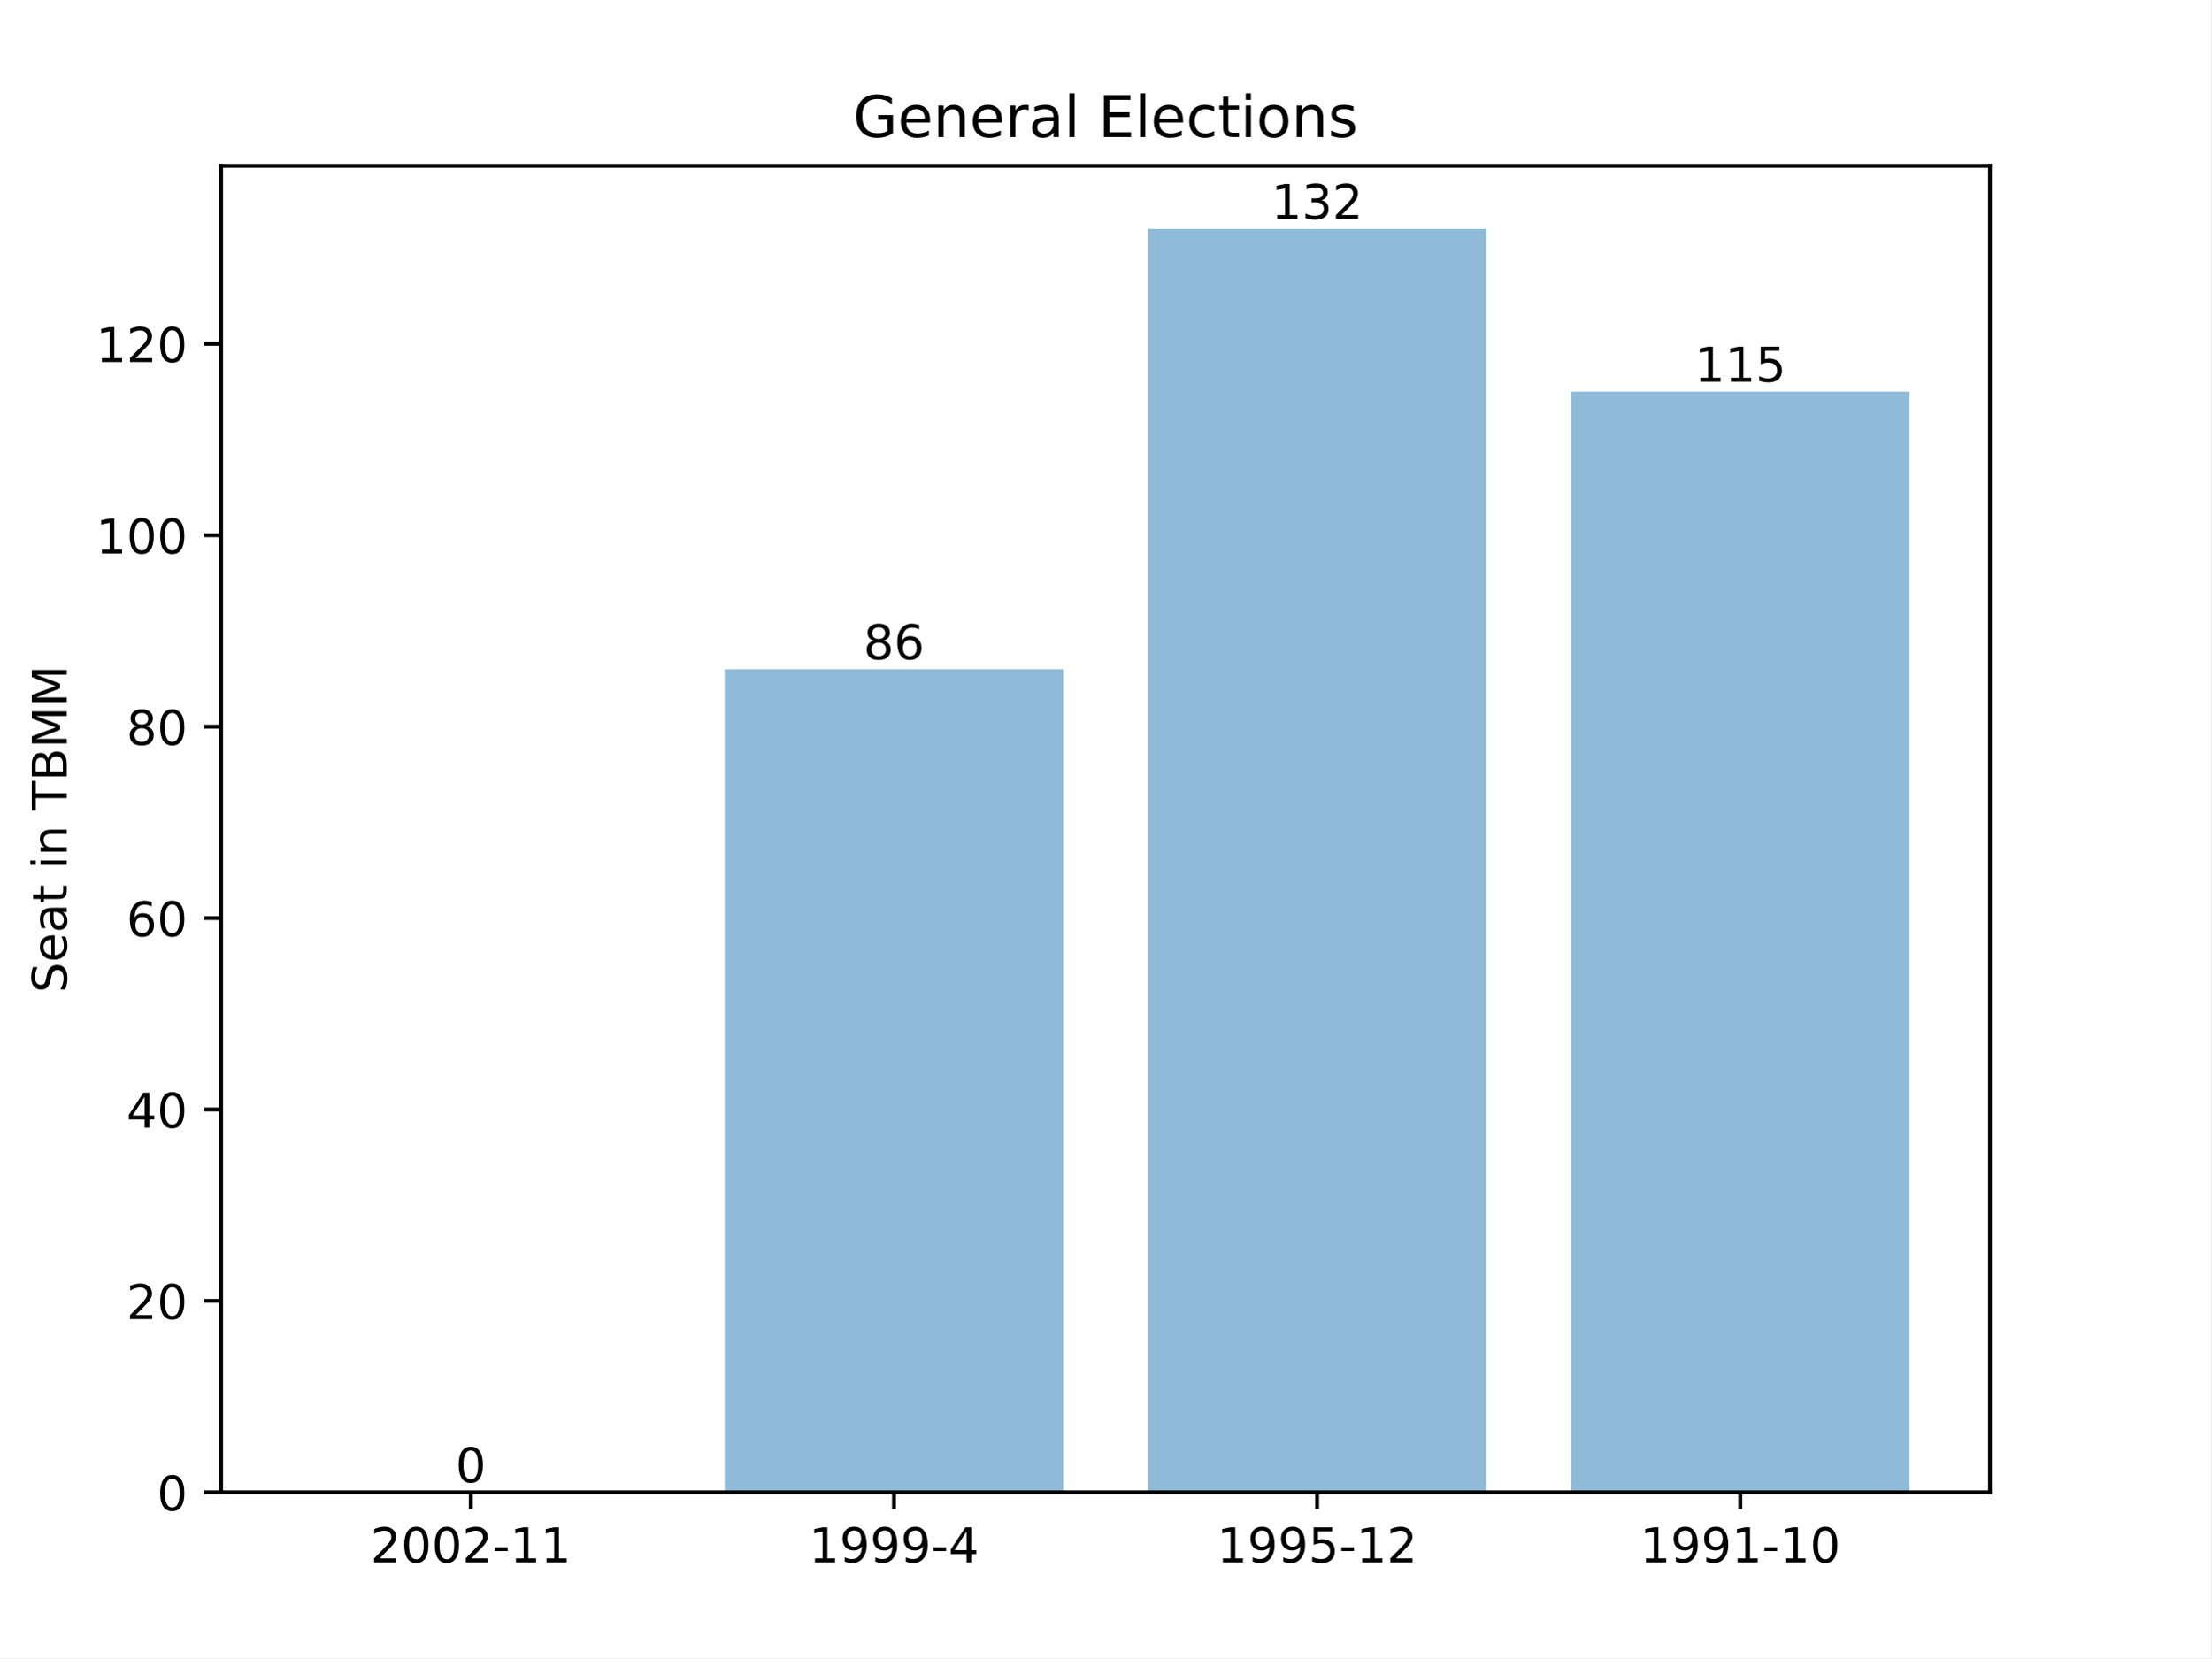
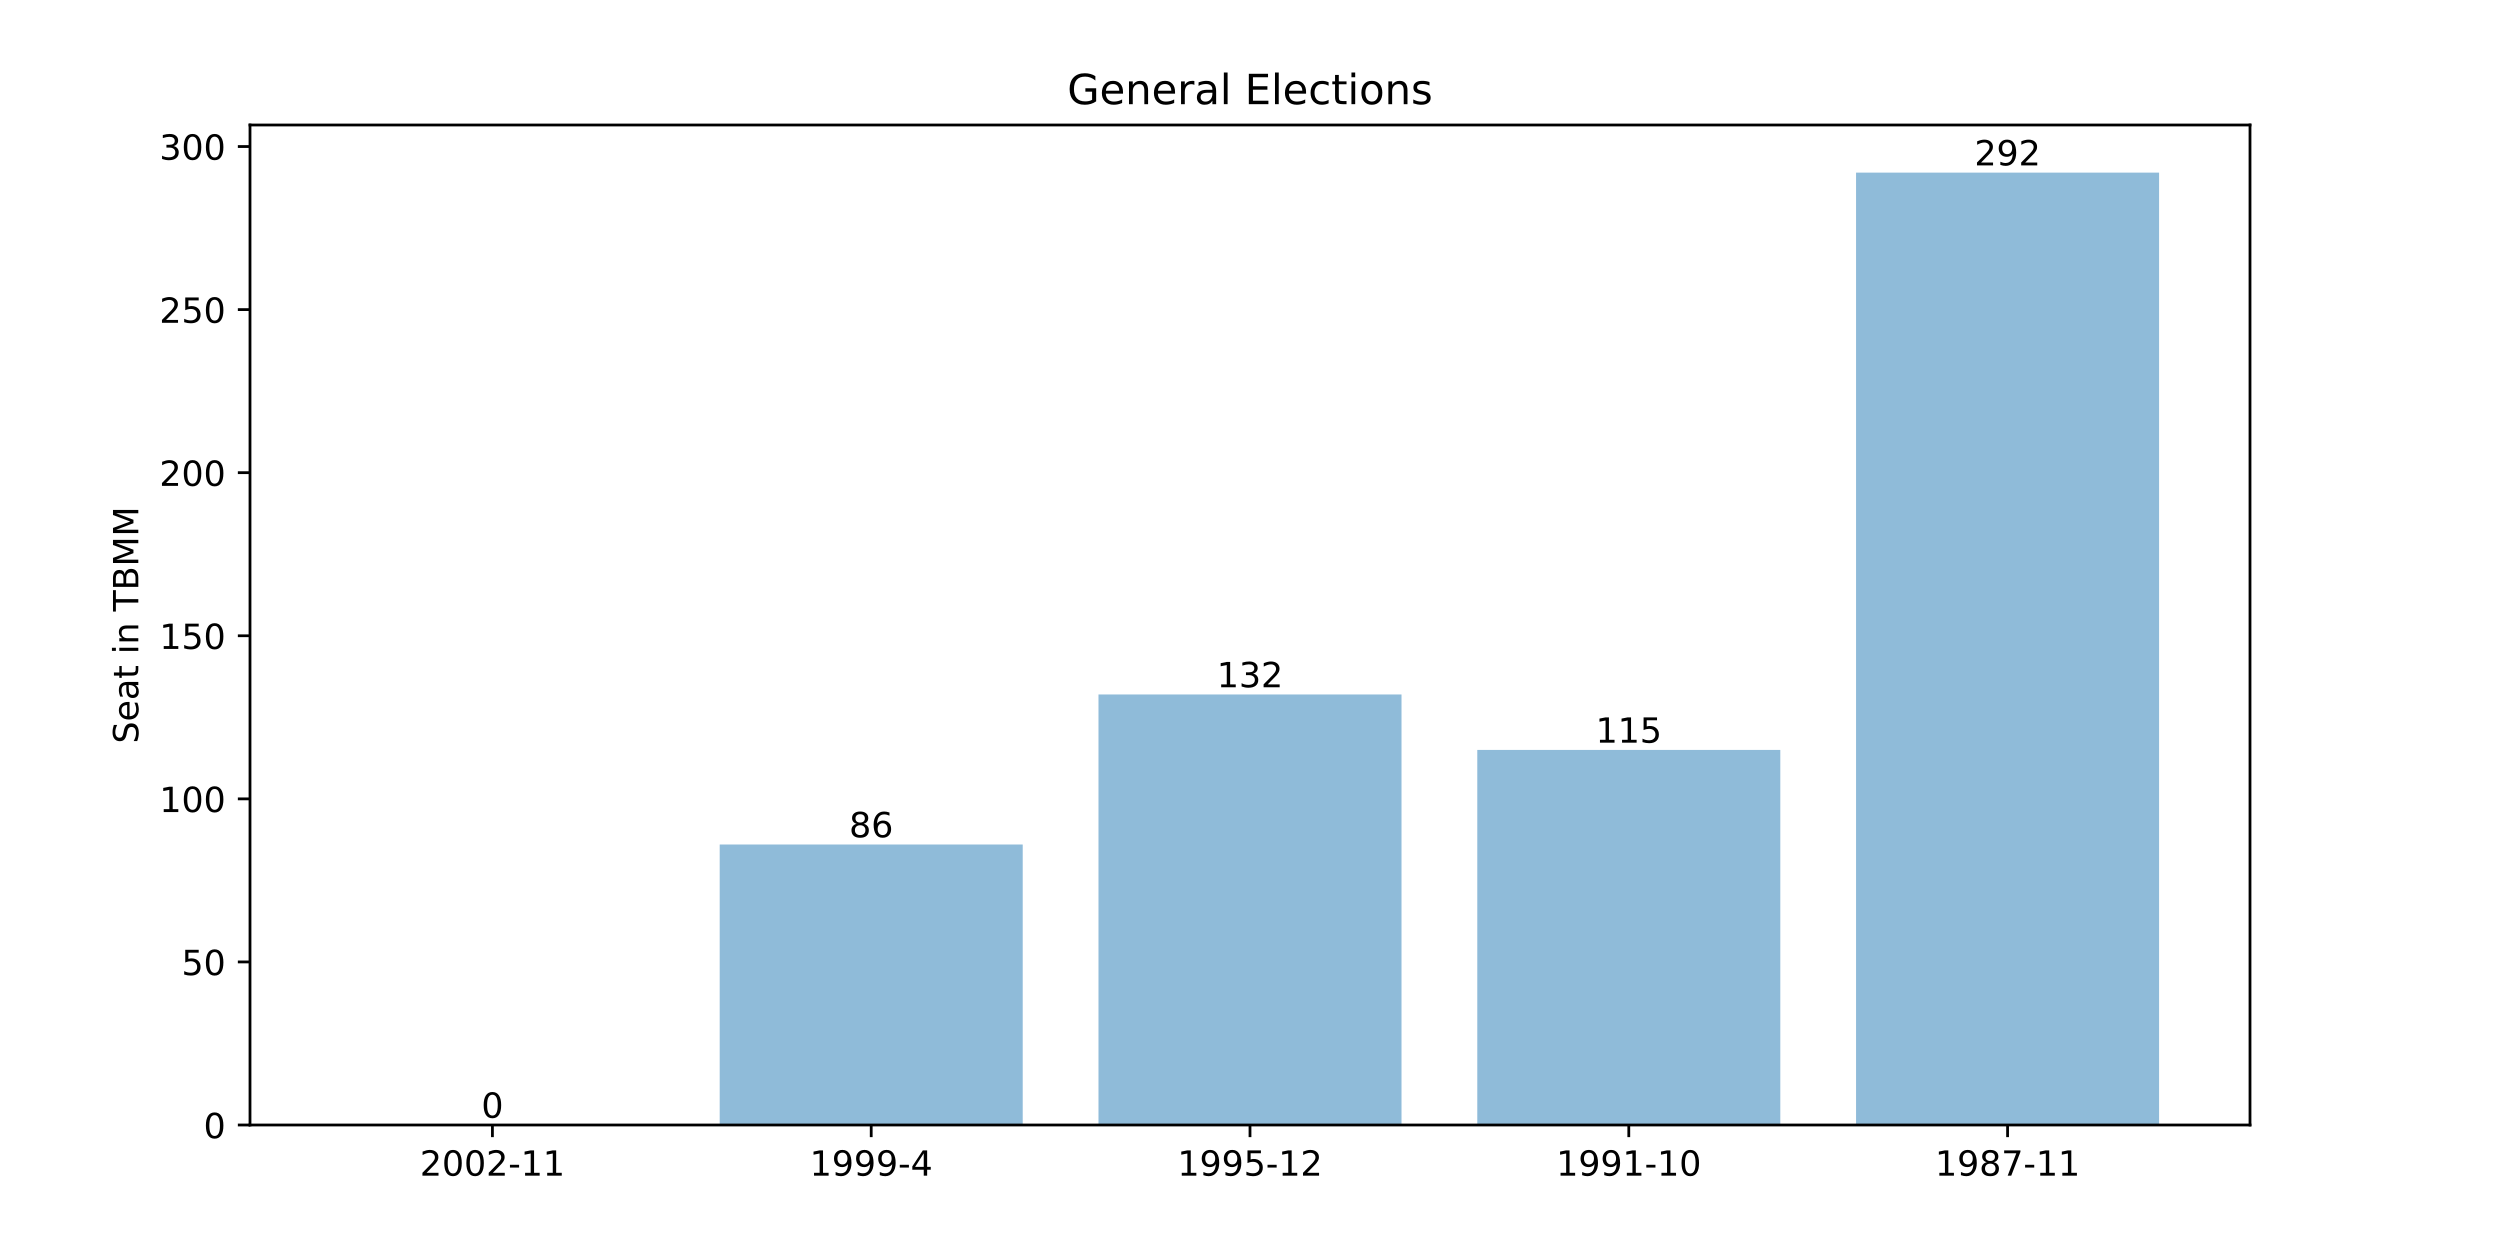
- <svg xmlns="http://www.w3.org/2000/svg" xmlns:xlink="http://www.w3.org/1999/xlink" height="345.6pt" version="1.1" viewBox="0 0 460.8 345.6" width="460.8pt">
+ <svg xmlns="http://www.w3.org/2000/svg" xmlns:xlink="http://www.w3.org/1999/xlink" height="360pt" version="1.1" viewBox="0 0 720 360" width="720pt">
  <defs>
    <style type="text/css">*{stroke-linecap:butt;stroke-linejoin:round;}</style>
  </defs>
  <g id="figure_1">
    <g id="patch_1">
-       <path d="M 0 345.6  L 460.8 345.6  L 460.8 0  L 0 0  z " style="fill:#ffffff;" />
+       <path d="M 0 360  L 720 360  L 720 0  L 0 0  z " style="fill:#ffffff;" />
    </g>
    <g id="axes_1">
      <g id="patch_2">
-         <path d="M 46.08 311.04  L 414.72 311.04  L 414.72 34.56  L 46.08 34.56  z " style="fill:#ffffff;" />
+         <path d="M 72 324  L 648 324  L 648 36  L 72 36  z " style="fill:#ffffff;" />
      </g>
      <g id="patch_3">
-         <path clip-path="url(#pffe8b4a9e6)" d="M 62.836 311.04  L 133.389 311.04  L 133.389 311.04  L 62.836 311.04  z " style="fill:#1f77b4;opacity:0.5;" />
+         <path clip-path="url(#p85c75f802c)" d="M 98.182 324  L 185.455 324  L 185.455 324  L 98.182 324  z " style="fill:#1f77b4;opacity:0.5;" />
      </g>
      <g id="patch_4">
-         <path clip-path="url(#pffe8b4a9e6)" d="M 151.028 311.04  L 221.581 311.04  L 221.581 139.487  L 151.028 139.487  z " style="fill:#1f77b4;opacity:0.5;" />
+         <path clip-path="url(#p85c75f802c)" d="M 207.273 324  L 294.545 324  L 294.545 243.217  L 207.273 243.217  z " style="fill:#1f77b4;opacity:0.5;" />
      </g>
      <g id="patch_5">
-         <path clip-path="url(#pffe8b4a9e6)" d="M 239.219 311.04  L 309.772 311.04  L 309.772 47.726  L 239.219 47.726  z " style="fill:#1f77b4;opacity:0.5;" />
+         <path clip-path="url(#p85c75f802c)" d="M 316.364 324  L 403.636 324  L 403.636 200.008  L 316.364 200.008  z " style="fill:#1f77b4;opacity:0.5;" />
      </g>
      <g id="patch_6">
-         <path clip-path="url(#pffe8b4a9e6)" d="M 327.411 311.04  L 397.964 311.04  L 397.964 81.637  L 327.411 81.637  z " style="fill:#1f77b4;opacity:0.5;" />
+         <path clip-path="url(#p85c75f802c)" d="M 425.455 324  L 512.727 324  L 512.727 215.977  L 425.455 215.977  z " style="fill:#1f77b4;opacity:0.5;" />
+       </g>
+       <g id="patch_7">
+         <path clip-path="url(#p85c75f802c)" d="M 534.545 324  L 621.818 324  L 621.818 49.714  L 534.545 49.714  z " style="fill:#1f77b4;opacity:0.5;" />
      </g>
      <g id="matplotlib.axis_1">
        <g id="xtick_1">
          <g id="line2d_1">
            <defs>
-               <path d="M 0 0  L 0 3.5  " id="m7ff421f83a" style="stroke:#000000;stroke-width:0.8;" />
+               <path d="M 0 0  L 0 3.5  " id="m7fbba0440f" style="stroke:#000000;stroke-width:0.8;" />
            </defs>
            <g>
-               <use style="stroke:#000000;stroke-width:0.8;" x="98.113" xlink:href="#m7ff421f83a" y="311.04" />
+               <use style="stroke:#000000;stroke-width:0.8;" x="141.818" xlink:href="#m7fbba0440f" y="324" />
            </g>
          </g>
          <g id="text_1">
-             <g transform="translate(77.22151 325.6384)scale(0.1 -0.1)">
+             <g transform="translate(120.9268 338.5984)scale(0.1 -0.1)">
              <defs>
                <path d="M 19.188 8.297  L 53.609 8.297  L 53.609 0  L 7.328 0  L 7.328 8.297  Q 12.938 14.109 22.625 23.891  Q 32.328 33.688 34.812 36.531  Q 39.547 41.844 41.422 45.531  Q 43.312 49.219 43.312 52.781  Q 43.312 58.594 39.234 62.25  Q 35.156 65.922 28.609 65.922  Q 23.969 65.922 18.812 64.312  Q 13.672 62.703 7.812 59.422  L 7.812 69.391  Q 13.766 71.781 18.938 73  Q 24.125 74.219 28.422 74.219  Q 39.75 74.219 46.484 68.547  Q 53.219 62.891 53.219 53.422  Q 53.219 48.922 51.531 44.891  Q 49.859 40.875 45.406 35.406  Q 44.188 33.984 37.641 27.219  Q 31.109 20.453 19.188 8.297  z " id="DejaVuSans-50" />
                <path d="M 31.781 66.406  Q 24.172 66.406 20.328 58.906  Q 16.5 51.422 16.5 36.375  Q 16.5 21.391 20.328 13.891  Q 24.172 6.391 31.781 6.391  Q 39.453 6.391 43.281 13.891  Q 47.125 21.391 47.125 36.375  Q 47.125 51.422 43.281 58.906  Q 39.453 66.406 31.781 66.406  z M 31.781 74.219  Q 44.047 74.219 50.516 64.516  Q 56.984 54.828 56.984 36.375  Q 56.984 17.969 50.516 8.266  Q 44.047 -1.422 31.781 -1.422  Q 19.531 -1.422 13.062 8.266  Q 6.594 17.969 6.594 36.375  Q 6.594 54.828 13.062 64.516  Q 19.531 74.219 31.781 74.219  z " id="DejaVuSans-48" />
                <path d="M 4.891 31.391  L 31.203 31.391  L 31.203 23.391  L 4.891 23.391  z " id="DejaVuSans-45" />
                <path d="M 12.406 8.297  L 28.516 8.297  L 28.516 63.922  L 10.984 60.406  L 10.984 69.391  L 28.422 72.906  L 38.281 72.906  L 38.281 8.297  L 54.391 8.297  L 54.391 0  L 12.406 0  z " id="DejaVuSans-49" />
              </defs>
              <use xlink:href="#DejaVuSans-50" />
              <use x="63.623" xlink:href="#DejaVuSans-48" />
              <use x="127.246" xlink:href="#DejaVuSans-48" />
              <use x="190.869" xlink:href="#DejaVuSans-50" />
              <use x="254.492" xlink:href="#DejaVuSans-45" />
              <use x="290.576" xlink:href="#DejaVuSans-49" />
              <use x="354.199" xlink:href="#DejaVuSans-49" />
            </g>
          </g>
        </g>
        <g id="xtick_2">
          <g id="line2d_2">
            <g>
-               <use style="stroke:#000000;stroke-width:0.8;" x="186.304" xlink:href="#m7ff421f83a" y="311.04" />
+               <use style="stroke:#000000;stroke-width:0.8;" x="250.909" xlink:href="#m7fbba0440f" y="324" />
            </g>
          </g>
          <g id="text_2">
-             <g transform="translate(168.5942 325.6384)scale(0.1 -0.1)">
+             <g transform="translate(233.1989 338.5984)scale(0.1 -0.1)">
              <defs>
                <path d="M 10.984 1.516  L 10.984 10.5  Q 14.703 8.734 18.5 7.812  Q 22.312 6.891 25.984 6.891  Q 35.75 6.891 40.891 13.453  Q 46.047 20.016 46.781 33.406  Q 43.953 29.203 39.594 26.953  Q 35.25 24.703 29.984 24.703  Q 19.047 24.703 12.672 31.312  Q 6.297 37.938 6.297 49.422  Q 6.297 60.641 12.938 67.422  Q 19.578 74.219 30.609 74.219  Q 43.266 74.219 49.922 64.516  Q 56.594 54.828 56.594 36.375  Q 56.594 19.141 48.406 8.859  Q 40.234 -1.422 26.422 -1.422  Q 22.703 -1.422 18.891 -0.688  Q 15.094 0.047 10.984 1.516  z M 30.609 32.422  Q 37.25 32.422 41.125 36.953  Q 45.016 41.5 45.016 49.422  Q 45.016 57.281 41.125 61.844  Q 37.25 66.406 30.609 66.406  Q 23.969 66.406 20.094 61.844  Q 16.219 57.281 16.219 49.422  Q 16.219 41.5 20.094 36.953  Q 23.969 32.422 30.609 32.422  z " id="DejaVuSans-57" />
                <path d="M 37.797 64.312  L 12.891 25.391  L 37.797 25.391  z M 35.203 72.906  L 47.609 72.906  L 47.609 25.391  L 58.016 25.391  L 58.016 17.188  L 47.609 17.188  L 47.609 0  L 37.797 0  L 37.797 17.188  L 4.891 17.188  L 4.891 26.703  z " id="DejaVuSans-52" />
              </defs>
              <use xlink:href="#DejaVuSans-49" />
              <use x="63.623" xlink:href="#DejaVuSans-57" />
              <use x="127.246" xlink:href="#DejaVuSans-57" />
              <use x="190.869" xlink:href="#DejaVuSans-57" />
              <use x="254.492" xlink:href="#DejaVuSans-45" />
              <use x="290.576" xlink:href="#DejaVuSans-52" />
            </g>
          </g>
        </g>
        <g id="xtick_3">
          <g id="line2d_3">
            <g>
-               <use style="stroke:#000000;stroke-width:0.8;" x="274.496" xlink:href="#m7ff421f83a" y="311.04" />
+               <use style="stroke:#000000;stroke-width:0.8;" x="360" xlink:href="#m7fbba0440f" y="324" />
            </g>
          </g>
          <g id="text_3">
-             <g transform="translate(253.6043 325.6384)scale(0.1 -0.1)">
+             <g transform="translate(339.1086 338.5984)scale(0.1 -0.1)">
              <defs>
                <path d="M 10.797 72.906  L 49.516 72.906  L 49.516 64.594  L 19.828 64.594  L 19.828 46.734  Q 21.969 47.469 24.109 47.828  Q 26.266 48.188 28.422 48.188  Q 40.625 48.188 47.75 41.5  Q 54.891 34.812 54.891 23.391  Q 54.891 11.625 47.562 5.094  Q 40.234 -1.422 26.906 -1.422  Q 22.312 -1.422 17.547 -0.641  Q 12.797 0.141 7.719 1.703  L 7.719 11.625  Q 12.109 9.234 16.797 8.062  Q 21.484 6.891 26.703 6.891  Q 35.156 6.891 40.078 11.328  Q 45.016 15.766 45.016 23.391  Q 45.016 31 40.078 35.438  Q 35.156 39.891 26.703 39.891  Q 22.75 39.891 18.812 39.016  Q 14.891 38.141 10.797 36.281  z " id="DejaVuSans-53" />
              </defs>
              <use xlink:href="#DejaVuSans-49" />
              <use x="63.623" xlink:href="#DejaVuSans-57" />
              <use x="127.246" xlink:href="#DejaVuSans-57" />
              <use x="190.869" xlink:href="#DejaVuSans-53" />
              <use x="254.492" xlink:href="#DejaVuSans-45" />
              <use x="290.576" xlink:href="#DejaVuSans-49" />
              <use x="354.199" xlink:href="#DejaVuSans-50" />
            </g>
          </g>
        </g>
        <g id="xtick_4">
          <g id="line2d_4">
            <g>
-               <use style="stroke:#000000;stroke-width:0.8;" x="362.687" xlink:href="#m7ff421f83a" y="311.04" />
+               <use style="stroke:#000000;stroke-width:0.8;" x="469.091" xlink:href="#m7fbba0440f" y="324" />
            </g>
          </g>
          <g id="text_4">
-             <g transform="translate(341.7957 325.6384)scale(0.1 -0.1)">
+             <g transform="translate(448.1995 338.5984)scale(0.1 -0.1)">
              <use xlink:href="#DejaVuSans-49" />
              <use x="63.623" xlink:href="#DejaVuSans-57" />
              <use x="127.246" xlink:href="#DejaVuSans-57" />
              <use x="190.869" xlink:href="#DejaVuSans-49" />
              <use x="254.492" xlink:href="#DejaVuSans-45" />
              <use x="290.576" xlink:href="#DejaVuSans-49" />
              <use x="354.199" xlink:href="#DejaVuSans-48" />
            </g>
          </g>
        </g>
+         <g id="xtick_5">
+           <g id="line2d_5">
+             <g>
+               <use style="stroke:#000000;stroke-width:0.8;" x="578.182" xlink:href="#m7fbba0440f" y="324" />
+             </g>
+           </g>
+           <g id="text_5">
+             <g transform="translate(557.2904 338.5984)scale(0.1 -0.1)">
+               <defs>
+                 <path d="M 31.781 34.625  Q 24.75 34.625 20.719 30.859  Q 16.703 27.094 16.703 20.516  Q 16.703 13.922 20.719 10.156  Q 24.75 6.391 31.781 6.391  Q 38.812 6.391 42.859 10.172  Q 46.922 13.969 46.922 20.516  Q 46.922 27.094 42.891 30.859  Q 38.875 34.625 31.781 34.625  z M 21.922 38.812  Q 15.578 40.375 12.031 44.719  Q 8.5 49.078 8.5 55.328  Q 8.5 64.062 14.719 69.141  Q 20.953 74.219 31.781 74.219  Q 42.672 74.219 48.875 69.141  Q 55.078 64.062 55.078 55.328  Q 55.078 49.078 51.531 44.719  Q 48 40.375 41.703 38.812  Q 48.828 37.156 52.797 32.312  Q 56.781 27.484 56.781 20.516  Q 56.781 9.906 50.312 4.234  Q 43.844 -1.422 31.781 -1.422  Q 19.734 -1.422 13.25 4.234  Q 6.781 9.906 6.781 20.516  Q 6.781 27.484 10.781 32.312  Q 14.797 37.156 21.922 38.812  z M 18.312 54.391  Q 18.312 48.734 21.844 45.562  Q 25.391 42.391 31.781 42.391  Q 38.141 42.391 41.719 45.562  Q 45.312 48.734 45.312 54.391  Q 45.312 60.062 41.719 63.234  Q 38.141 66.406 31.781 66.406  Q 25.391 66.406 21.844 63.234  Q 18.312 60.062 18.312 54.391  z " id="DejaVuSans-56" />
+                 <path d="M 8.203 72.906  L 55.078 72.906  L 55.078 68.703  L 28.609 0  L 18.312 0  L 43.219 64.594  L 8.203 64.594  z " id="DejaVuSans-55" />
+               </defs>
+               <use xlink:href="#DejaVuSans-49" />
+               <use x="63.623" xlink:href="#DejaVuSans-57" />
+               <use x="127.246" xlink:href="#DejaVuSans-56" />
+               <use x="190.869" xlink:href="#DejaVuSans-55" />
+               <use x="254.492" xlink:href="#DejaVuSans-45" />
+               <use x="290.576" xlink:href="#DejaVuSans-49" />
+               <use x="354.199" xlink:href="#DejaVuSans-49" />
+             </g>
+           </g>
+         </g>
      </g>
      <g id="matplotlib.axis_2">
        <g id="ytick_1">
-           <g id="line2d_5">
+           <g id="line2d_6">
            <defs>
-               <path d="M 0 0  L -3.5 0  " id="m410a123fa7" style="stroke:#000000;stroke-width:0.8;" />
+               <path d="M 0 0  L -3.5 0  " id="m9cee9ee55f" style="stroke:#000000;stroke-width:0.8;" />
            </defs>
            <g>
-               <use style="stroke:#000000;stroke-width:0.8;" x="46.08" xlink:href="#m410a123fa7" y="311.04" />
-             </g>
-           </g>
-           <g id="text_5">
-             <g transform="translate(32.7175 314.8392)scale(0.1 -0.1)">
+               <use style="stroke:#000000;stroke-width:0.8;" x="72" xlink:href="#m9cee9ee55f" y="324" />
+             </g>
+           </g>
+           <g id="text_6">
+             <g transform="translate(58.6375 327.7992)scale(0.1 -0.1)">
              <use xlink:href="#DejaVuSans-48" />
            </g>
          </g>
        </g>
        <g id="ytick_2">
-           <g id="line2d_6">
-             <g>
-               <use style="stroke:#000000;stroke-width:0.8;" x="46.08" xlink:href="#m410a123fa7" y="271.144" />
-             </g>
-           </g>
-           <g id="text_6">
-             <g transform="translate(26.355 274.9431)scale(0.1 -0.1)">
+           <g id="line2d_7">
+             <g>
+               <use style="stroke:#000000;stroke-width:0.8;" x="72" xlink:href="#m9cee9ee55f" y="277.033" />
+             </g>
+           </g>
+           <g id="text_7">
+             <g transform="translate(52.275 280.8325)scale(0.1 -0.1)">
+               <use xlink:href="#DejaVuSans-53" />
+               <use x="63.623" xlink:href="#DejaVuSans-48" />
+             </g>
+           </g>
+         </g>
+         <g id="ytick_3">
+           <g id="line2d_8">
+             <g>
+               <use style="stroke:#000000;stroke-width:0.8;" x="72" xlink:href="#m9cee9ee55f" y="230.067" />
+             </g>
+           </g>
+           <g id="text_8">
+             <g transform="translate(45.9125 233.8658)scale(0.1 -0.1)">
+               <use xlink:href="#DejaVuSans-49" />
+               <use x="63.623" xlink:href="#DejaVuSans-48" />
+               <use x="127.246" xlink:href="#DejaVuSans-48" />
+             </g>
+           </g>
+         </g>
+         <g id="ytick_4">
+           <g id="line2d_9">
+             <g>
+               <use style="stroke:#000000;stroke-width:0.8;" x="72" xlink:href="#m9cee9ee55f" y="183.1" />
+             </g>
+           </g>
+           <g id="text_9">
+             <g transform="translate(45.9125 186.899)scale(0.1 -0.1)">
+               <use xlink:href="#DejaVuSans-49" />
+               <use x="63.623" xlink:href="#DejaVuSans-53" />
+               <use x="127.246" xlink:href="#DejaVuSans-48" />
+             </g>
+           </g>
+         </g>
+         <g id="ytick_5">
+           <g id="line2d_10">
+             <g>
+               <use style="stroke:#000000;stroke-width:0.8;" x="72" xlink:href="#m9cee9ee55f" y="136.133" />
+             </g>
+           </g>
+           <g id="text_10">
+             <g transform="translate(45.9125 139.9323)scale(0.1 -0.1)">
              <use xlink:href="#DejaVuSans-50" />
              <use x="63.623" xlink:href="#DejaVuSans-48" />
-             </g>
-           </g>
-         </g>
-         <g id="ytick_3">
-           <g id="line2d_7">
-             <g>
-               <use style="stroke:#000000;stroke-width:0.8;" x="46.08" xlink:href="#m410a123fa7" y="231.248" />
-             </g>
-           </g>
-           <g id="text_7">
-             <g transform="translate(26.355 235.047)scale(0.1 -0.1)">
-               <use xlink:href="#DejaVuSans-52" />
-               <use x="63.623" xlink:href="#DejaVuSans-48" />
-             </g>
-           </g>
-         </g>
-         <g id="ytick_4">
-           <g id="line2d_8">
-             <g>
-               <use style="stroke:#000000;stroke-width:0.8;" x="46.08" xlink:href="#m410a123fa7" y="191.352" />
-             </g>
-           </g>
-           <g id="text_8">
-             <g transform="translate(26.355 195.1509)scale(0.1 -0.1)">
-               <defs>
-                 <path d="M 33.016 40.375  Q 26.375 40.375 22.484 35.828  Q 18.609 31.297 18.609 23.391  Q 18.609 15.531 22.484 10.953  Q 26.375 6.391 33.016 6.391  Q 39.656 6.391 43.531 10.953  Q 47.406 15.531 47.406 23.391  Q 47.406 31.297 43.531 35.828  Q 39.656 40.375 33.016 40.375  z M 52.594 71.297  L 52.594 62.312  Q 48.875 64.062 45.094 64.984  Q 41.312 65.922 37.594 65.922  Q 27.828 65.922 22.672 59.328  Q 17.531 52.734 16.797 39.406  Q 19.672 43.656 24.016 45.922  Q 28.375 48.188 33.594 48.188  Q 44.578 48.188 50.953 41.516  Q 57.328 34.859 57.328 23.391  Q 57.328 12.156 50.688 5.359  Q 44.047 -1.422 33.016 -1.422  Q 20.359 -1.422 13.672 8.266  Q 6.984 17.969 6.984 36.375  Q 6.984 53.656 15.188 63.938  Q 23.391 74.219 37.203 74.219  Q 40.922 74.219 44.703 73.484  Q 48.484 72.75 52.594 71.297  z " id="DejaVuSans-54" />
-               </defs>
-               <use xlink:href="#DejaVuSans-54" />
-               <use x="63.623" xlink:href="#DejaVuSans-48" />
-             </g>
-           </g>
-         </g>
-         <g id="ytick_5">
-           <g id="line2d_9">
-             <g>
-               <use style="stroke:#000000;stroke-width:0.8;" x="46.08" xlink:href="#m410a123fa7" y="151.456" />
-             </g>
-           </g>
-           <g id="text_9">
-             <g transform="translate(26.355 155.2548)scale(0.1 -0.1)">
-               <defs>
-                 <path d="M 31.781 34.625  Q 24.75 34.625 20.719 30.859  Q 16.703 27.094 16.703 20.516  Q 16.703 13.922 20.719 10.156  Q 24.75 6.391 31.781 6.391  Q 38.812 6.391 42.859 10.172  Q 46.922 13.969 46.922 20.516  Q 46.922 27.094 42.891 30.859  Q 38.875 34.625 31.781 34.625  z M 21.922 38.812  Q 15.578 40.375 12.031 44.719  Q 8.5 49.078 8.5 55.328  Q 8.5 64.062 14.719 69.141  Q 20.953 74.219 31.781 74.219  Q 42.672 74.219 48.875 69.141  Q 55.078 64.062 55.078 55.328  Q 55.078 49.078 51.531 44.719  Q 48 40.375 41.703 38.812  Q 48.828 37.156 52.797 32.312  Q 56.781 27.484 56.781 20.516  Q 56.781 9.906 50.312 4.234  Q 43.844 -1.422 31.781 -1.422  Q 19.734 -1.422 13.25 4.234  Q 6.781 9.906 6.781 20.516  Q 6.781 27.484 10.781 32.312  Q 14.797 37.156 21.922 38.812  z M 18.312 54.391  Q 18.312 48.734 21.844 45.562  Q 25.391 42.391 31.781 42.391  Q 38.141 42.391 41.719 45.562  Q 45.312 48.734 45.312 54.391  Q 45.312 60.062 41.719 63.234  Q 38.141 66.406 31.781 66.406  Q 25.391 66.406 21.844 63.234  Q 18.312 60.062 18.312 54.391  z " id="DejaVuSans-56" />
-               </defs>
-               <use xlink:href="#DejaVuSans-56" />
-               <use x="63.623" xlink:href="#DejaVuSans-48" />
+               <use x="127.246" xlink:href="#DejaVuSans-48" />
            </g>
          </g>
        </g>
        <g id="ytick_6">
-           <g id="line2d_10">
-             <g>
-               <use style="stroke:#000000;stroke-width:0.8;" x="46.08" xlink:href="#m410a123fa7" y="111.559" />
-             </g>
-           </g>
-           <g id="text_10">
-             <g transform="translate(19.9925 115.3587)scale(0.1 -0.1)">
-               <use xlink:href="#DejaVuSans-49" />
-               <use x="63.623" xlink:href="#DejaVuSans-48" />
+           <g id="line2d_11">
+             <g>
+               <use style="stroke:#000000;stroke-width:0.8;" x="72" xlink:href="#m9cee9ee55f" y="89.166" />
+             </g>
+           </g>
+           <g id="text_11">
+             <g transform="translate(45.9125 92.96556)scale(0.1 -0.1)">
+               <use xlink:href="#DejaVuSans-50" />
+               <use x="63.623" xlink:href="#DejaVuSans-53" />
              <use x="127.246" xlink:href="#DejaVuSans-48" />
            </g>
          </g>
        </g>
        <g id="ytick_7">
-           <g id="line2d_11">
-             <g>
-               <use style="stroke:#000000;stroke-width:0.8;" x="46.08" xlink:href="#m410a123fa7" y="71.663" />
-             </g>
-           </g>
-           <g id="text_11">
-             <g transform="translate(19.9925 75.46259)scale(0.1 -0.1)">
-               <use xlink:href="#DejaVuSans-49" />
-               <use x="63.623" xlink:href="#DejaVuSans-50" />
-               <use x="127.246" xlink:href="#DejaVuSans-48" />
-             </g>
-           </g>
-         </g>
-         <g id="text_12">
-           <g transform="translate(13.91281 206.9234)rotate(-90)scale(0.1 -0.1)">
+           <g id="line2d_12">
+             <g>
+               <use style="stroke:#000000;stroke-width:0.8;" x="72" xlink:href="#m9cee9ee55f" y="42.2" />
+             </g>
+           </g>
+           <g id="text_12">
+             <g transform="translate(45.9125 45.99883)scale(0.1 -0.1)">
+               <defs>
+                 <path d="M 40.578 39.312  Q 47.656 37.797 51.625 33  Q 55.609 28.219 55.609 21.188  Q 55.609 10.406 48.188 4.484  Q 40.766 -1.422 27.094 -1.422  Q 22.516 -1.422 17.656 -0.516  Q 12.797 0.391 7.625 2.203  L 7.625 11.719  Q 11.719 9.328 16.594 8.109  Q 21.484 6.891 26.812 6.891  Q 36.078 6.891 40.938 10.547  Q 45.797 14.203 45.797 21.188  Q 45.797 27.641 41.281 31.266  Q 36.766 34.906 28.719 34.906  L 20.219 34.906  L 20.219 43.016  L 29.109 43.016  Q 36.375 43.016 40.234 45.922  Q 44.094 48.828 44.094 54.297  Q 44.094 59.906 40.109 62.906  Q 36.141 65.922 28.719 65.922  Q 24.656 65.922 20.016 65.031  Q 15.375 64.156 9.812 62.312  L 9.812 71.094  Q 15.438 72.656 20.344 73.438  Q 25.25 74.219 29.594 74.219  Q 40.828 74.219 47.359 69.109  Q 53.906 64.016 53.906 55.328  Q 53.906 49.266 50.438 45.094  Q 46.969 40.922 40.578 39.312  z " id="DejaVuSans-51" />
+               </defs>
+               <use xlink:href="#DejaVuSans-51" />
+               <use x="63.623" xlink:href="#DejaVuSans-48" />
+               <use x="127.246" xlink:href="#DejaVuSans-48" />
+             </g>
+           </g>
+         </g>
+         <g id="text_13">
+           <g transform="translate(39.83281 214.1234)rotate(-90)scale(0.1 -0.1)">
            <defs>
              <path d="M 53.516 70.516  L 53.516 60.891  Q 47.906 63.578 42.922 64.891  Q 37.938 66.219 33.297 66.219  Q 25.25 66.219 20.875 63.094  Q 16.5 59.969 16.5 54.203  Q 16.5 49.359 19.406 46.891  Q 22.312 44.438 30.422 42.922  L 36.375 41.703  Q 47.406 39.594 52.656 34.297  Q 57.906 29 57.906 20.125  Q 57.906 9.516 50.797 4.047  Q 43.703 -1.422 29.984 -1.422  Q 24.812 -1.422 18.969 -0.25  Q 13.141 0.922 6.891 3.219  L 6.891 13.375  Q 12.891 10.016 18.656 8.297  Q 24.422 6.594 29.984 6.594  Q 38.422 6.594 43.016 9.906  Q 47.609 13.234 47.609 19.391  Q 47.609 24.75 44.312 27.781  Q 41.016 30.812 33.5 32.328  L 27.484 33.5  Q 16.453 35.688 11.516 40.375  Q 6.594 45.062 6.594 53.422  Q 6.594 63.094 13.406 68.656  Q 20.219 74.219 32.172 74.219  Q 37.312 74.219 42.625 73.281  Q 47.953 72.359 53.516 70.516  z " id="DejaVuSans-83" />
              <path d="M 56.203 29.594  L 56.203 25.203  L 14.891 25.203  Q 15.484 15.922 20.484 11.062  Q 25.484 6.203 34.422 6.203  Q 39.594 6.203 44.453 7.469  Q 49.312 8.734 54.109 11.281  L 54.109 2.781  Q 49.266 0.734 44.188 -0.344  Q 39.109 -1.422 33.891 -1.422  Q 20.797 -1.422 13.156 6.188  Q 5.516 13.812 5.516 26.812  Q 5.516 40.234 12.766 48.109  Q 20.016 56 32.328 56  Q 43.359 56 49.781 48.891  Q 56.203 41.797 56.203 29.594  z M 47.219 32.234  Q 47.125 39.594 43.094 43.984  Q 39.062 48.391 32.422 48.391  Q 24.906 48.391 20.391 44.141  Q 15.875 39.891 15.188 32.172  z " id="DejaVuSans-101" />
              <path d="M 34.281 27.484  Q 23.391 27.484 19.188 25  Q 14.984 22.516 14.984 16.5  Q 14.984 11.719 18.141 8.906  Q 21.297 6.109 26.703 6.109  Q 34.188 6.109 38.703 11.406  Q 43.219 16.703 43.219 25.484  L 43.219 27.484  z M 52.203 31.203  L 52.203 0  L 43.219 0  L 43.219 8.297  Q 40.141 3.328 35.547 0.953  Q 30.953 -1.422 24.312 -1.422  Q 15.922 -1.422 10.953 3.297  Q 6 8.016 6 15.922  Q 6 25.141 12.172 29.828  Q 18.359 34.516 30.609 34.516  L 43.219 34.516  L 43.219 35.406  Q 43.219 41.609 39.141 45  Q 35.062 48.391 27.688 48.391  Q 23 48.391 18.547 47.266  Q 14.109 46.141 10.016 43.891  L 10.016 52.203  Q 14.938 54.109 19.578 55.047  Q 24.219 56 28.609 56  Q 40.484 56 46.344 49.844  Q 52.203 43.703 52.203 31.203  z " id="DejaVuSans-97" />
              <path d="M 18.312 70.219  L 18.312 54.688  L 36.812 54.688  L 36.812 47.703  L 18.312 47.703  L 18.312 18.016  Q 18.312 11.328 20.141 9.422  Q 21.969 7.516 27.594 7.516  L 36.812 7.516  L 36.812 0  L 27.594 0  Q 17.188 0 13.234 3.875  Q 9.281 7.766 9.281 18.016  L 9.281 47.703  L 2.688 47.703  L 2.688 54.688  L 9.281 54.688  L 9.281 70.219  z " id="DejaVuSans-116" />
              <path id="DejaVuSans-32" />
              <path d="M 9.422 54.688  L 18.406 54.688  L 18.406 0  L 9.422 0  z M 9.422 75.984  L 18.406 75.984  L 18.406 64.594  L 9.422 64.594  z " id="DejaVuSans-105" />
              <path d="M 54.891 33.016  L 54.891 0  L 45.906 0  L 45.906 32.719  Q 45.906 40.484 42.875 44.328  Q 39.844 48.188 33.797 48.188  Q 26.516 48.188 22.312 43.547  Q 18.109 38.922 18.109 30.906  L 18.109 0  L 9.078 0  L 9.078 54.688  L 18.109 54.688  L 18.109 46.188  Q 21.344 51.125 25.703 53.562  Q 30.078 56 35.797 56  Q 45.219 56 50.047 50.172  Q 54.891 44.344 54.891 33.016  z " id="DejaVuSans-110" />
              <path d="M -0.297 72.906  L 61.375 72.906  L 61.375 64.594  L 35.5 64.594  L 35.5 0  L 25.594 0  L 25.594 64.594  L -0.297 64.594  z " id="DejaVuSans-84" />
              <path d="M 19.672 34.812  L 19.672 8.109  L 35.5 8.109  Q 43.453 8.109 47.281 11.406  Q 51.125 14.703 51.125 21.484  Q 51.125 28.328 47.281 31.562  Q 43.453 34.812 35.5 34.812  z M 19.672 64.797  L 19.672 42.828  L 34.281 42.828  Q 41.5 42.828 45.031 45.531  Q 48.578 48.25 48.578 53.812  Q 48.578 59.328 45.031 62.062  Q 41.5 64.797 34.281 64.797  z M 9.812 72.906  L 35.016 72.906  Q 46.297 72.906 52.391 68.219  Q 58.5 63.531 58.5 54.891  Q 58.5 48.188 55.375 44.234  Q 52.25 40.281 46.188 39.312  Q 53.469 37.75 57.5 32.781  Q 61.531 27.828 61.531 20.406  Q 61.531 10.641 54.891 5.312  Q 48.25 0 35.984 0  L 9.812 0  z " id="DejaVuSans-66" />
              <path d="M 9.812 72.906  L 24.516 72.906  L 43.109 23.297  L 61.812 72.906  L 76.516 72.906  L 76.516 0  L 66.891 0  L 66.891 64.016  L 48.094 14.016  L 38.188 14.016  L 19.391 64.016  L 19.391 0  L 9.812 0  z " id="DejaVuSans-77" />
            </defs>
            <use xlink:href="#DejaVuSans-83" />
            <use x="63.477" xlink:href="#DejaVuSans-101" />
            <use x="125" xlink:href="#DejaVuSans-97" />
            <use x="186.279" xlink:href="#DejaVuSans-116" />
            <use x="225.488" xlink:href="#DejaVuSans-32" />
            <use x="257.275" xlink:href="#DejaVuSans-105" />
            <use x="285.059" xlink:href="#DejaVuSans-110" />
            <use x="348.438" xlink:href="#DejaVuSans-32" />
            <use x="380.225" xlink:href="#DejaVuSans-84" />
            <use x="441.309" xlink:href="#DejaVuSans-66" />
            <use x="509.912" xlink:href="#DejaVuSans-77" />
            <use x="596.191" xlink:href="#DejaVuSans-77" />
          </g>
        </g>
      </g>
-       <g id="patch_7">
-         <path d="M 46.08 311.04  L 46.08 34.56  " style="fill:none;stroke:#000000;stroke-linecap:square;stroke-linejoin:miter;stroke-width:0.8;" />
-       </g>
      <g id="patch_8">
-         <path d="M 414.72 311.04  L 414.72 34.56  " style="fill:none;stroke:#000000;stroke-linecap:square;stroke-linejoin:miter;stroke-width:0.8;" />
+         <path d="M 72 324  L 72 36  " style="fill:none;stroke:#000000;stroke-linecap:square;stroke-linejoin:miter;stroke-width:0.8;" />
      </g>
      <g id="patch_9">
-         <path d="M 46.08 311.04  L 414.72 311.04  " style="fill:none;stroke:#000000;stroke-linecap:square;stroke-linejoin:miter;stroke-width:0.8;" />
+         <path d="M 648 324  L 648 36  " style="fill:none;stroke:#000000;stroke-linecap:square;stroke-linejoin:miter;stroke-width:0.8;" />
      </g>
      <g id="patch_10">
-         <path d="M 46.08 34.56  L 414.72 34.56  " style="fill:none;stroke:#000000;stroke-linecap:square;stroke-linejoin:miter;stroke-width:0.8;" />
-       </g>
-       <g id="text_13">
-         <g transform="translate(94.93167 308.9603)scale(0.1 -0.1)">
+         <path d="M 72 324  L 648 324  " style="fill:none;stroke:#000000;stroke-linecap:square;stroke-linejoin:miter;stroke-width:0.8;" />
+       </g>
+       <g id="patch_11">
+         <path d="M 72 36  L 648 36  " style="fill:none;stroke:#000000;stroke-linecap:square;stroke-linejoin:miter;stroke-width:0.8;" />
+       </g>
+       <g id="text_14">
+         <g transform="translate(138.6369 321.9203)scale(0.1 -0.1)">
          <use xlink:href="#DejaVuSans-48" />
        </g>
      </g>
-       <g id="text_14">
-         <g transform="translate(179.9418 137.4071)scale(0.1 -0.1)">
+       <g id="text_15">
+         <g transform="translate(244.5466 241.1375)scale(0.1 -0.1)">
+           <defs>
+             <path d="M 33.016 40.375  Q 26.375 40.375 22.484 35.828  Q 18.609 31.297 18.609 23.391  Q 18.609 15.531 22.484 10.953  Q 26.375 6.391 33.016 6.391  Q 39.656 6.391 43.531 10.953  Q 47.406 15.531 47.406 23.391  Q 47.406 31.297 43.531 35.828  Q 39.656 40.375 33.016 40.375  z M 52.594 71.297  L 52.594 62.312  Q 48.875 64.062 45.094 64.984  Q 41.312 65.922 37.594 65.922  Q 27.828 65.922 22.672 59.328  Q 17.531 52.734 16.797 39.406  Q 19.672 43.656 24.016 45.922  Q 28.375 48.188 33.594 48.188  Q 44.578 48.188 50.953 41.516  Q 57.328 34.859 57.328 23.391  Q 57.328 12.156 50.688 5.359  Q 44.047 -1.422 33.016 -1.422  Q 20.359 -1.422 13.672 8.266  Q 6.984 17.969 6.984 36.375  Q 6.984 53.656 15.188 63.938  Q 23.391 74.219 37.203 74.219  Q 40.922 74.219 44.703 73.484  Q 48.484 72.75 52.594 71.297  z " id="DejaVuSans-54" />
+           </defs>
          <use xlink:href="#DejaVuSans-56" />
          <use x="63.623" xlink:href="#DejaVuSans-54" />
        </g>
      </g>
-       <g id="text_15">
-         <g transform="translate(264.9519 45.64603)scale(0.1 -0.1)">
-           <defs>
-             <path d="M 40.578 39.312  Q 47.656 37.797 51.625 33  Q 55.609 28.219 55.609 21.188  Q 55.609 10.406 48.188 4.484  Q 40.766 -1.422 27.094 -1.422  Q 22.516 -1.422 17.656 -0.516  Q 12.797 0.391 7.625 2.203  L 7.625 11.719  Q 11.719 9.328 16.594 8.109  Q 21.484 6.891 26.812 6.891  Q 36.078 6.891 40.938 10.547  Q 45.797 14.203 45.797 21.188  Q 45.797 27.641 41.281 31.266  Q 36.766 34.906 28.719 34.906  L 20.219 34.906  L 20.219 43.016  L 29.109 43.016  Q 36.375 43.016 40.234 45.922  Q 44.094 48.828 44.094 54.297  Q 44.094 59.906 40.109 62.906  Q 36.141 65.922 28.719 65.922  Q 24.656 65.922 20.016 65.031  Q 15.375 64.156 9.812 62.312  L 9.812 71.094  Q 15.438 72.656 20.344 73.438  Q 25.25 74.219 29.594 74.219  Q 40.828 74.219 47.359 69.109  Q 53.906 64.016 53.906 55.328  Q 53.906 49.266 50.438 45.094  Q 46.969 40.922 40.578 39.312  z " id="DejaVuSans-51" />
-           </defs>
+       <g id="text_16">
+         <g transform="translate(350.4563 197.9281)scale(0.1 -0.1)">
          <use xlink:href="#DejaVuSans-49" />
          <use x="63.623" xlink:href="#DejaVuSans-51" />
          <use x="127.246" xlink:href="#DejaVuSans-50" />
        </g>
      </g>
-       <g id="text_16">
-         <g transform="translate(353.1433 79.55772)scale(0.1 -0.1)">
+       <g id="text_17">
+         <g transform="translate(459.5472 213.8968)scale(0.1 -0.1)">
          <use xlink:href="#DejaVuSans-49" />
          <use x="63.623" xlink:href="#DejaVuSans-49" />
          <use x="127.246" xlink:href="#DejaVuSans-53" />
        </g>
      </g>
-       <g id="text_17">
-         <g transform="translate(177.78 28.56)scale(0.12 -0.12)">
+       <g id="text_18">
+         <g transform="translate(568.6381 47.6346)scale(0.1 -0.1)">
+           <use xlink:href="#DejaVuSans-50" />
+           <use x="63.623" xlink:href="#DejaVuSans-57" />
+           <use x="127.246" xlink:href="#DejaVuSans-50" />
+         </g>
+       </g>
+       <g id="text_19">
+         <g transform="translate(307.38 30)scale(0.12 -0.12)">
          <defs>
            <path d="M 59.516 10.406  L 59.516 29.984  L 43.406 29.984  L 43.406 38.094  L 69.281 38.094  L 69.281 6.781  Q 63.578 2.734 56.688 0.656  Q 49.812 -1.422 42 -1.422  Q 24.906 -1.422 15.25 8.562  Q 5.609 18.562 5.609 36.375  Q 5.609 54.25 15.25 64.234  Q 24.906 74.219 42 74.219  Q 49.125 74.219 55.547 72.453  Q 61.969 70.703 67.391 67.281  L 67.391 56.781  Q 61.922 61.422 55.766 63.766  Q 49.609 66.109 42.828 66.109  Q 29.438 66.109 22.719 58.641  Q 16.016 51.172 16.016 36.375  Q 16.016 21.625 22.719 14.156  Q 29.438 6.688 42.828 6.688  Q 48.047 6.688 52.141 7.594  Q 56.25 8.5 59.516 10.406  z " id="DejaVuSans-71" />
            <path d="M 41.109 46.297  Q 39.594 47.172 37.812 47.578  Q 36.031 48 33.891 48  Q 26.266 48 22.188 43.047  Q 18.109 38.094 18.109 28.812  L 18.109 0  L 9.078 0  L 9.078 54.688  L 18.109 54.688  L 18.109 46.188  Q 20.953 51.172 25.484 53.578  Q 30.031 56 36.531 56  Q 37.453 56 38.578 55.875  Q 39.703 55.766 41.062 55.516  z " id="DejaVuSans-114" />
            <path d="M 9.422 75.984  L 18.406 75.984  L 18.406 0  L 9.422 0  z " id="DejaVuSans-108" />
            <path d="M 9.812 72.906  L 55.906 72.906  L 55.906 64.594  L 19.672 64.594  L 19.672 43.016  L 54.391 43.016  L 54.391 34.719  L 19.672 34.719  L 19.672 8.297  L 56.781 8.297  L 56.781 0  L 9.812 0  z " id="DejaVuSans-69" />
            <path d="M 48.781 52.594  L 48.781 44.188  Q 44.969 46.297 41.141 47.344  Q 37.312 48.391 33.406 48.391  Q 24.656 48.391 19.812 42.844  Q 14.984 37.312 14.984 27.297  Q 14.984 17.281 19.812 11.734  Q 24.656 6.203 33.406 6.203  Q 37.312 6.203 41.141 7.25  Q 44.969 8.297 48.781 10.406  L 48.781 2.094  Q 45.016 0.344 40.984 -0.531  Q 36.969 -1.422 32.422 -1.422  Q 20.062 -1.422 12.781 6.344  Q 5.516 14.109 5.516 27.297  Q 5.516 40.672 12.859 48.328  Q 20.219 56 33.016 56  Q 37.156 56 41.109 55.141  Q 45.062 54.297 48.781 52.594  z " id="DejaVuSans-99" />
            <path d="M 30.609 48.391  Q 23.391 48.391 19.188 42.75  Q 14.984 37.109 14.984 27.297  Q 14.984 17.484 19.156 11.844  Q 23.344 6.203 30.609 6.203  Q 37.797 6.203 41.984 11.859  Q 46.188 17.531 46.188 27.297  Q 46.188 37.016 41.984 42.703  Q 37.797 48.391 30.609 48.391  z M 30.609 56  Q 42.328 56 49.016 48.375  Q 55.719 40.766 55.719 27.297  Q 55.719 13.875 49.016 6.219  Q 42.328 -1.422 30.609 -1.422  Q 18.844 -1.422 12.172 6.219  Q 5.516 13.875 5.516 27.297  Q 5.516 40.766 12.172 48.375  Q 18.844 56 30.609 56  z " id="DejaVuSans-111" />
            <path d="M 44.281 53.078  L 44.281 44.578  Q 40.484 46.531 36.375 47.5  Q 32.281 48.484 27.875 48.484  Q 21.188 48.484 17.844 46.438  Q 14.5 44.391 14.5 40.281  Q 14.5 37.156 16.891 35.375  Q 19.281 33.594 26.516 31.984  L 29.594 31.297  Q 39.156 29.25 43.188 25.516  Q 47.219 21.781 47.219 15.094  Q 47.219 7.469 41.188 3.016  Q 35.156 -1.422 24.609 -1.422  Q 20.219 -1.422 15.453 -0.562  Q 10.688 0.297 5.422 2  L 5.422 11.281  Q 10.406 8.688 15.234 7.391  Q 20.062 6.109 24.812 6.109  Q 31.156 6.109 34.562 8.281  Q 37.984 10.453 37.984 14.406  Q 37.984 18.062 35.516 20.016  Q 33.062 21.969 24.703 23.781  L 21.578 24.516  Q 13.234 26.266 9.516 29.906  Q 5.812 33.547 5.812 39.891  Q 5.812 47.609 11.281 51.797  Q 16.75 56 26.812 56  Q 31.781 56 36.172 55.266  Q 40.578 54.547 44.281 53.078  z " id="DejaVuSans-115" />
          </defs>
          <use xlink:href="#DejaVuSans-71" />
          <use x="77.49" xlink:href="#DejaVuSans-101" />
          <use x="139.014" xlink:href="#DejaVuSans-110" />
          <use x="202.393" xlink:href="#DejaVuSans-101" />
          <use x="263.916" xlink:href="#DejaVuSans-114" />
          <use x="305.029" xlink:href="#DejaVuSans-97" />
          <use x="366.309" xlink:href="#DejaVuSans-108" />
          <use x="394.092" xlink:href="#DejaVuSans-32" />
          <use x="425.879" xlink:href="#DejaVuSans-69" />
          <use x="489.062" xlink:href="#DejaVuSans-108" />
          <use x="516.846" xlink:href="#DejaVuSans-101" />
          <use x="578.369" xlink:href="#DejaVuSans-99" />
          <use x="633.35" xlink:href="#DejaVuSans-116" />
          <use x="672.559" xlink:href="#DejaVuSans-105" />
          <use x="700.342" xlink:href="#DejaVuSans-111" />
          <use x="761.523" xlink:href="#DejaVuSans-110" />
          <use x="824.902" xlink:href="#DejaVuSans-115" />
        </g>
      </g>
    </g>
  </g>
  <defs>
-     <clipPath id="pffe8b4a9e6">
-       <rect height="276.48" width="368.64" x="46.08" y="34.56" />
+     <clipPath id="p85c75f802c">
+       <rect height="288" width="576" x="72" y="36" />
    </clipPath>
  </defs>
</svg>
